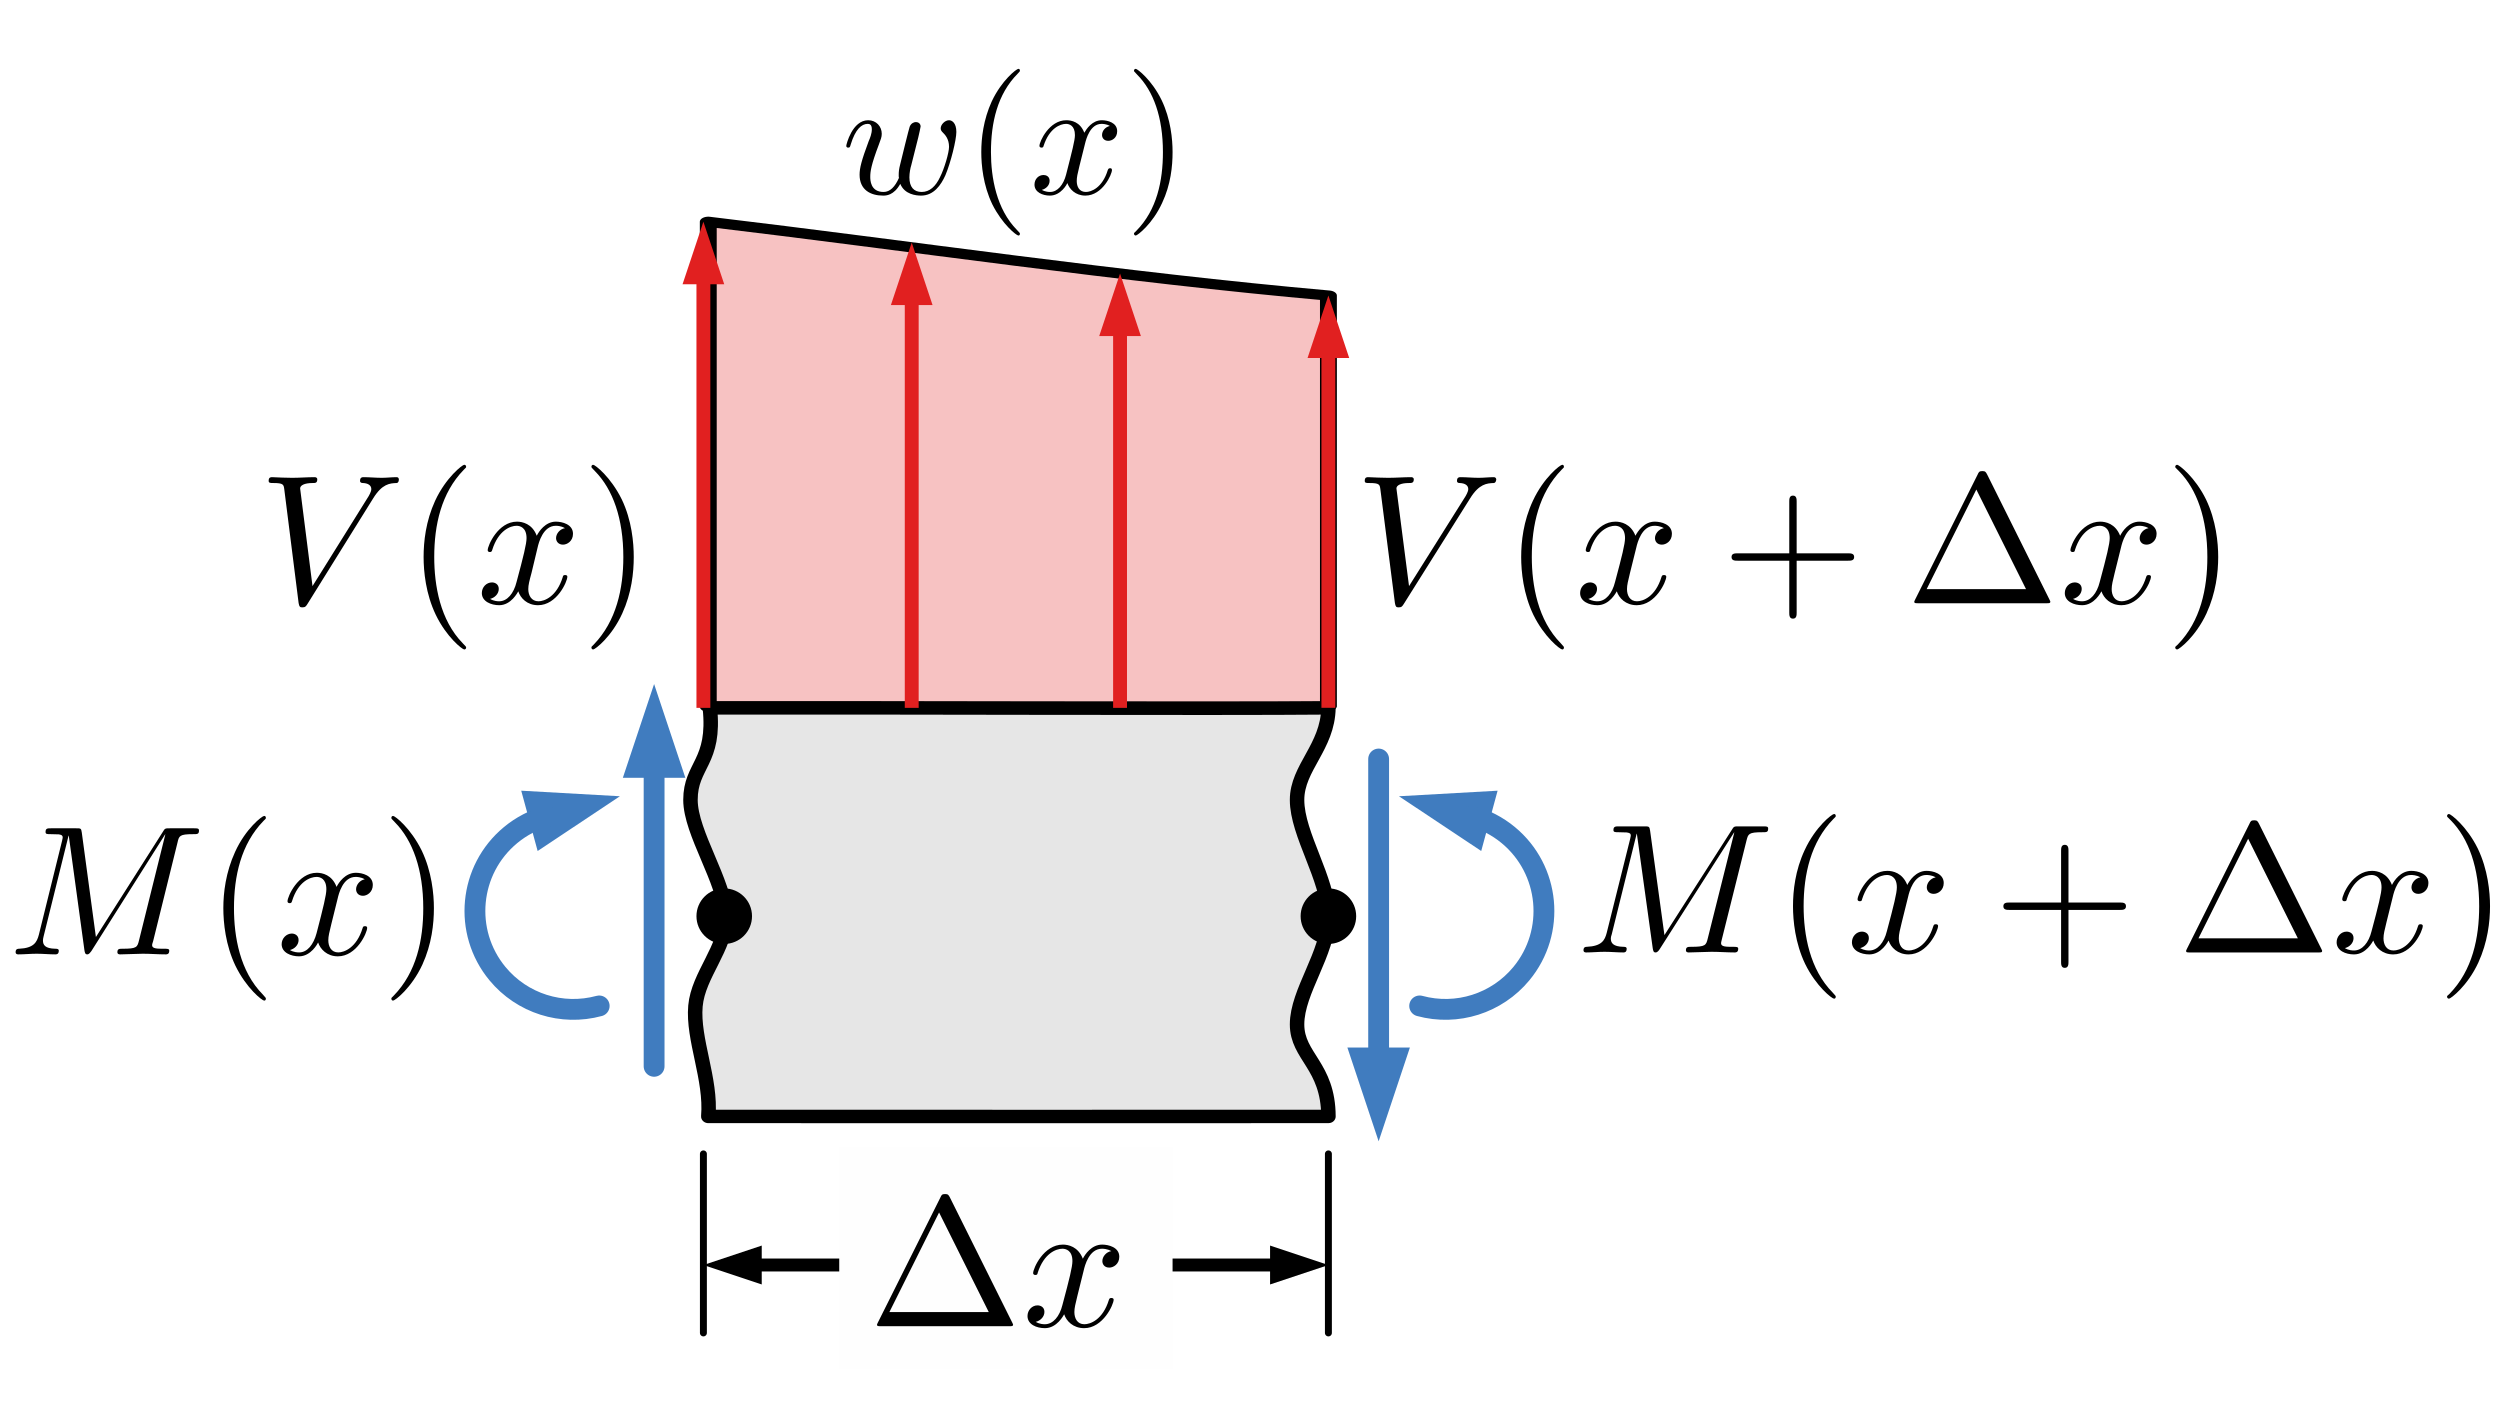
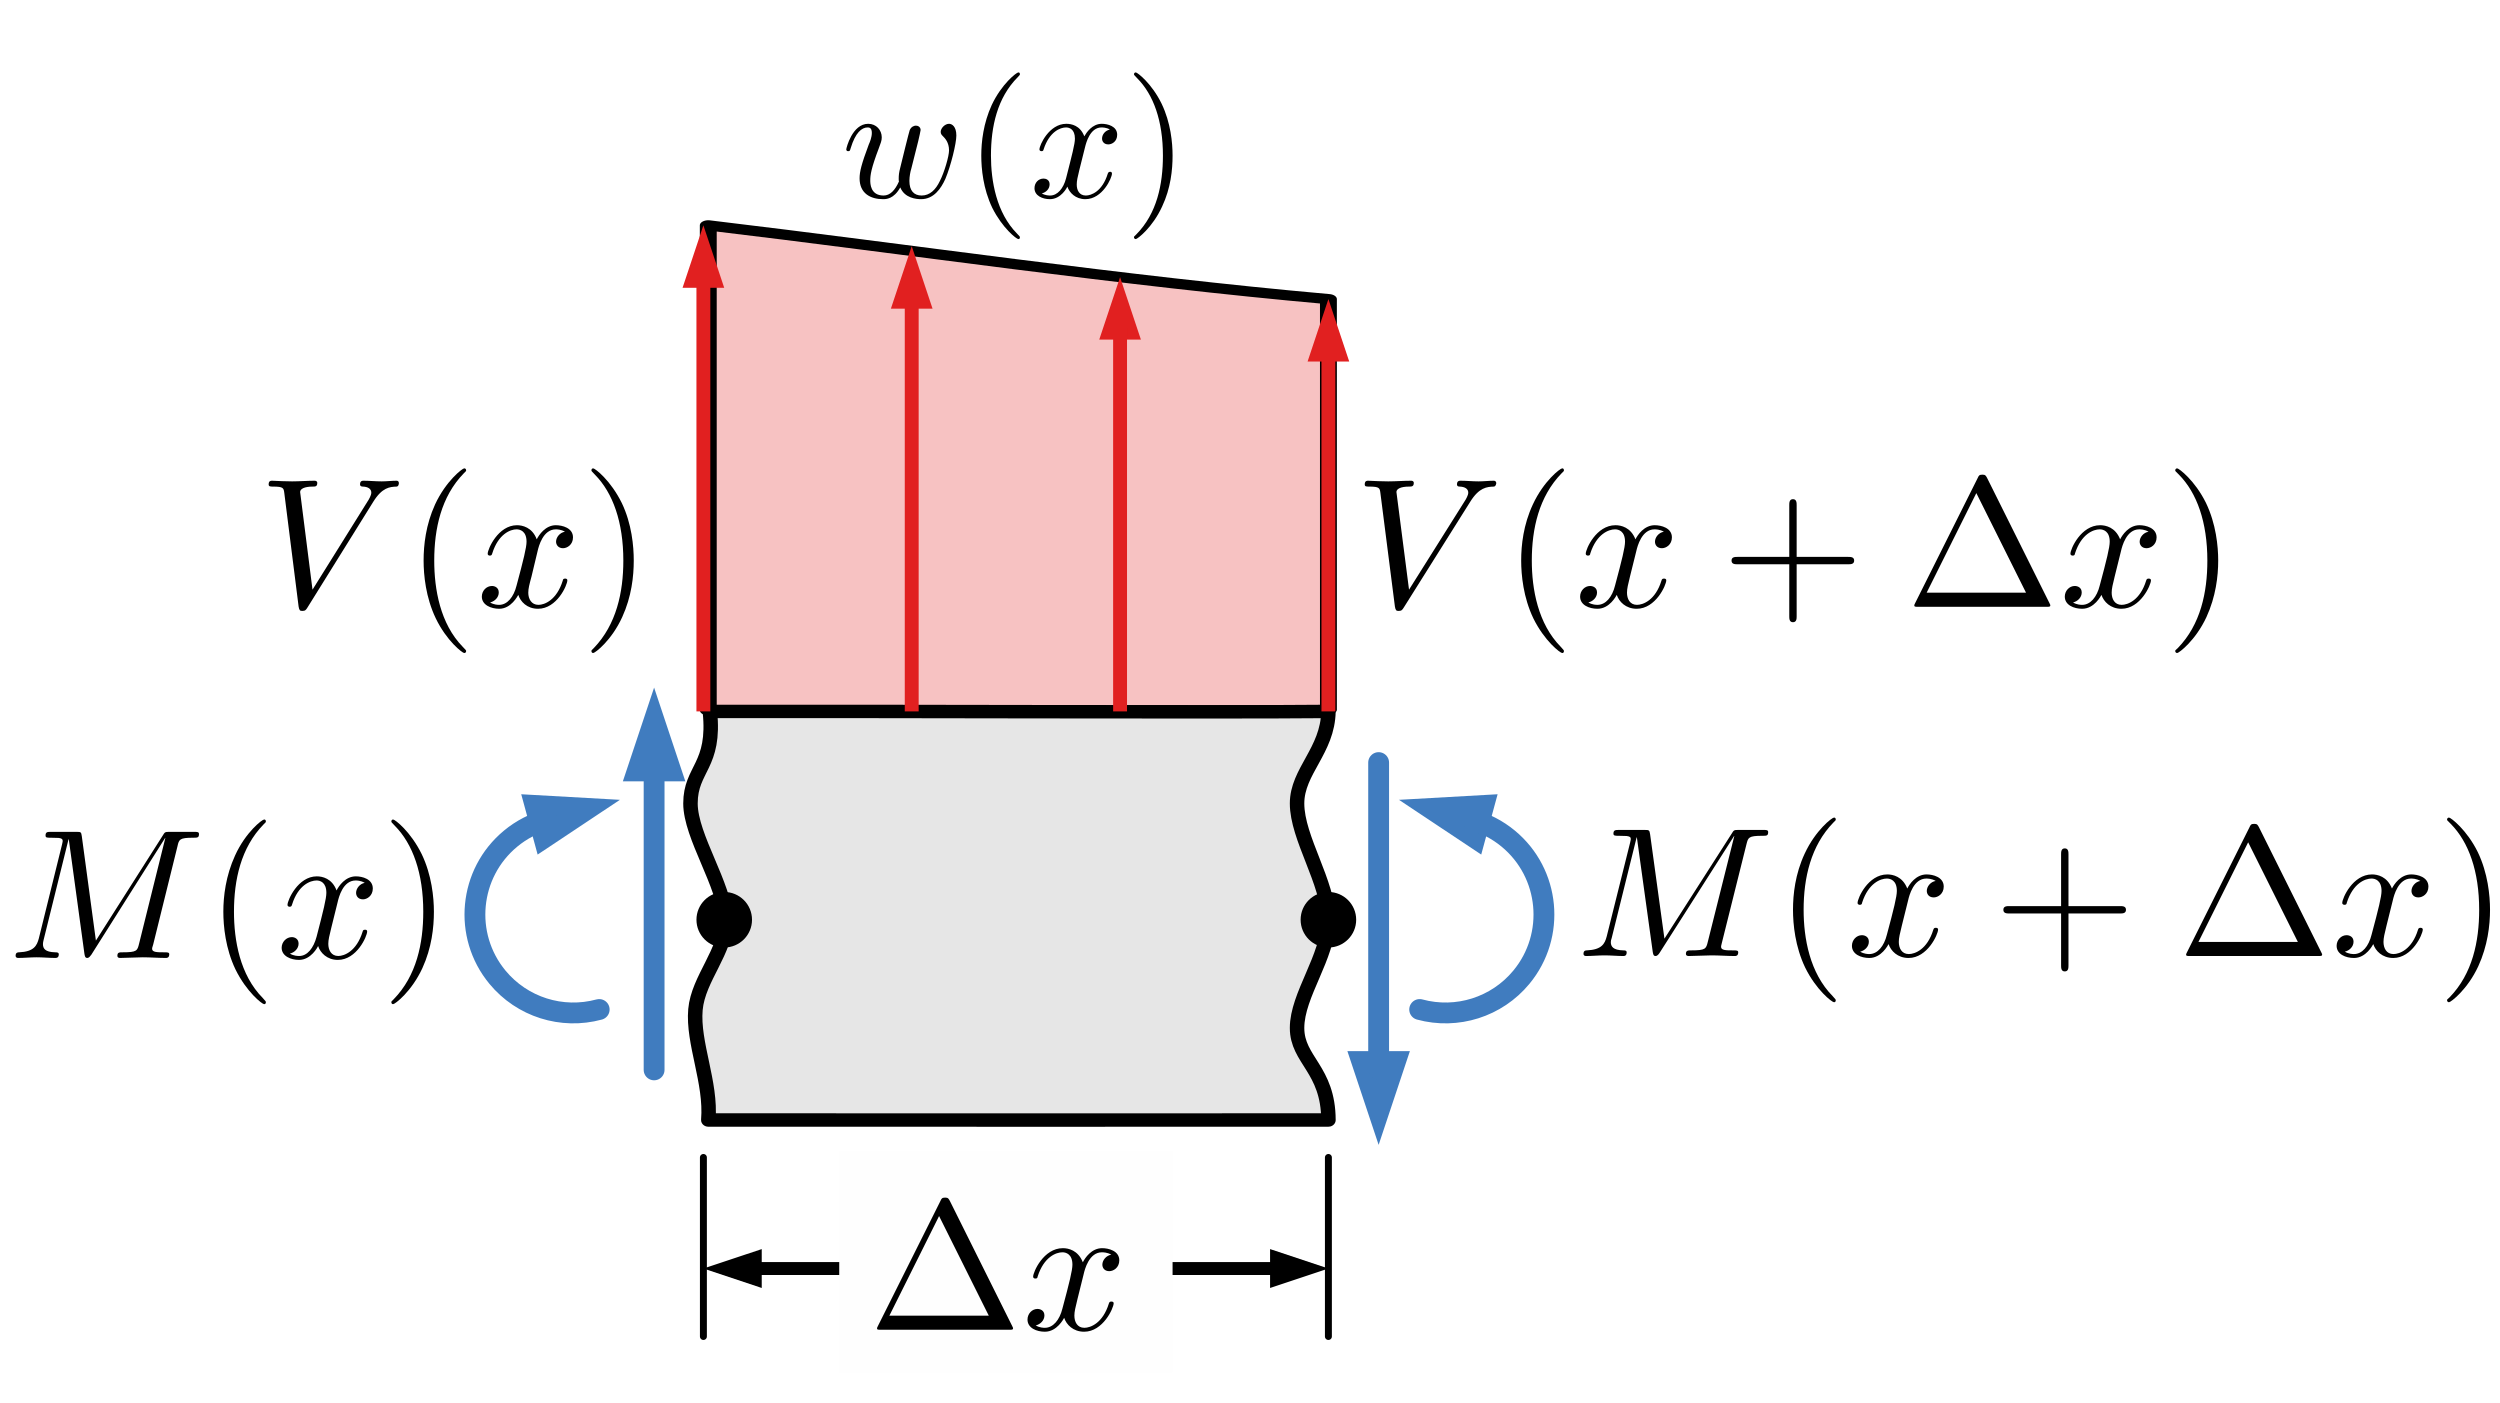
<svg xmlns="http://www.w3.org/2000/svg" width="100%" height="100%" viewBox="0 0 180 101" version="1.1" xml:space="preserve" style="fill-rule:evenodd;clip-rule:evenodd;stroke-linecap:round;stroke-linejoin:round;stroke-miterlimit:1.5;">
-   <g transform="matrix(1,0,0,1,0,-565)">
-     <g id="arbitrary-load-ex1" transform="matrix(1,0,0,0.833333,-660,561.489)">
+   <g transform="matrix(1,0,0,1,0,-2)">
+     <g id="arbitrary-load-ex1" transform="matrix(1,0,0,0.833333,-660,-1.25428)">
      <rect x="660" y="5" width="180" height="120" style="fill:none;" />
      <g transform="matrix(1.70096,0,0,1,-543.581,-6.23748)">
        <g transform="matrix(1.02157,0,0,1.25339,628.173,-678.676)">
          <path d="M107.087,598.527L107.087,565.097C115.393,566.743 124.239,568.926 132.783,570.184C132.783,598.689 132.783,598.527 132.783,598.527L107.087,598.527Z" style="fill:rgb(247,194,194);stroke:black;stroke-width:0.7px;" />
        </g>
        <g transform="matrix(0.839567,0,0,1.5901,457.541,-1643.79)">
          <path d="M333.541,1101C333.701,1098.96 332.746,1096.81 332.893,1095C333.032,1093.3 334.466,1091.83 334.427,1090.12C334.386,1088.25 332.642,1085.6 332.642,1083.8C332.642,1081.9 333.914,1081.77 333.619,1078.8C342.083,1078.78 359.271,1078.86 364.807,1078.8C364.775,1080.93 363.225,1082.05 363.225,1083.8C363.225,1085.69 364.807,1088.09 364.807,1090.12C364.807,1092.15 363.225,1094.19 363.225,1096C363.225,1097.75 364.8,1098.24 364.807,1101C355.211,1101.01 346.945,1101 333.541,1101Z" style="fill:rgb(230,230,230);stroke:black;stroke-width:0.73px;" />
        </g>
      </g>
      <g transform="matrix(2,0,0,2.4,673.645,-310.229)">
        <circle cx="41" cy="164" r="1" />
      </g>
      <g transform="matrix(2,0,0,2.4,630.145,-310.229)">
        <circle cx="41" cy="164" r="1" />
      </g>
      <g transform="matrix(-1.99996,-0.0197212,0.0175393,-3.99778,927.518,737.146)">
-         <g transform="matrix(-0.499989,0.00246647,-0.0026323,-0.300153,135.364,182.667)">
-           <path d="M52.145,20.465L50.645,15.965L49.145,20.465L52.145,20.465Z" style="fill:rgb(225,32,32);" />
-           <path d="M50.645,19.565L50.645,50.965" style="fill:none;stroke:rgb(225,32,32);stroke-width:1px;stroke-linecap:butt;" />
+         <g transform="matrix(-0.499989,0.00246647,-0.0026323,-0.300153,135.365,182.744)">
+           <path d="M52.145,20.722L50.645,16.222L49.145,20.722L52.145,20.722Z" style="fill:rgb(225,32,32);" />
+           <path d="M50.645,19.822L50.645,51.222" style="fill:none;stroke:rgb(225,32,32);stroke-width:1px;stroke-linecap:butt;" />
        </g>
      </g>
      <g transform="matrix(-1.99996,-0.018876,0.0175393,-3.82645,942.518,708.355)">
-         <g transform="matrix(-0.499989,0.00246647,-0.00275017,-0.313593,142.87,183.315)">
-           <path d="M67.145,21.965L65.645,17.465L64.145,21.965L67.145,21.965Z" style="fill:rgb(225,32,32);" />
-           <path d="M65.645,21.065L65.645,50.965" style="fill:none;stroke:rgb(225,32,32);stroke-width:1px;stroke-linecap:butt;" />
+         <g transform="matrix(-0.499989,0.00246647,-0.00275017,-0.313593,142.871,183.395)">
+           <path d="M67.145,22.222L65.645,17.722L64.145,22.222L67.145,22.222Z" style="fill:rgb(225,32,32);" />
+           <path d="M65.645,21.322L65.645,51.222" style="fill:none;stroke:rgb(225,32,32);stroke-width:1px;stroke-linecap:butt;" />
        </g>
      </g>
      <g transform="matrix(-1.99996,-0.0176195,0.0175393,-3.57172,957.518,665.552)">
-         <g transform="matrix(-0.499989,0.00246647,-0.0029463,-0.335958,150.38,184.418)">
-           <path d="M82.145,24.195L80.645,19.695L79.145,24.195L82.145,24.195Z" style="fill:rgb(225,32,32);" />
-           <path d="M80.645,23.295L80.645,50.965" style="fill:none;stroke:rgb(225,32,32);stroke-width:1px;stroke-linecap:butt;" />
+         <g transform="matrix(-0.499989,0.00246647,-0.0029463,-0.335958,150.38,184.504)">
+           <path d="M82.145,24.452L80.645,19.952L79.145,24.452L82.145,24.452Z" style="fill:rgb(225,32,32);" />
+           <path d="M80.645,23.552L80.645,51.222" style="fill:none;stroke:rgb(225,32,32);stroke-width:1px;stroke-linecap:butt;" />
        </g>
      </g>
      <g transform="matrix(-1.99996,-0.0167276,0.0175393,-3.39093,972.518,635.171)">
-         <g transform="matrix(-0.499989,0.00246647,-0.00310339,-0.35387,157.888,185.294)">
-           <path d="M97.145,25.778L95.645,21.278L94.145,25.778L97.145,25.778Z" style="fill:rgb(225,32,32);" />
-           <path d="M95.645,24.878L95.645,50.965" style="fill:none;stroke:rgb(225,32,32);stroke-width:1px;stroke-linecap:butt;" />
+         <g transform="matrix(-0.499989,0.00246647,-0.00310339,-0.35387,157.888,185.385)">
+           <path d="M97.145,26.035L95.645,21.535L94.145,26.035L97.145,26.035Z" style="fill:rgb(225,32,32);" />
+           <path d="M95.645,25.135L95.645,51.222" style="fill:none;stroke:rgb(225,32,32);stroke-width:1px;stroke-linecap:butt;" />
        </g>
      </g>
      <g id="surface1" transform="matrix(1.20188,0,0,1.44225,717.383,7.23591)">
        <g>
          <g id="glyph0-1" transform="matrix(1,0,0,1,2.656,9.513)">
            <g>
              <path d="M4.609,-3.375C4.656,-3.594 4.75,-3.969 4.75,-4.031C4.75,-4.203 4.609,-4.297 4.469,-4.297C4.344,-4.297 4.172,-4.219 4.094,-4.016C4.063,-3.953 3.594,-2.047 3.531,-1.781C3.453,-1.484 3.438,-1.313 3.438,-1.125C3.438,-1.016 3.438,-1 3.453,-0.953C3.219,-0.422 2.922,-0.109 2.531,-0.109C1.734,-0.109 1.734,-0.844 1.734,-1.016C1.734,-1.328 1.781,-1.719 2.25,-2.953C2.359,-3.25 2.422,-3.391 2.422,-3.594C2.422,-4.031 2.094,-4.406 1.609,-4.406C0.656,-4.406 0.297,-2.953 0.297,-2.875C0.297,-2.766 0.391,-2.766 0.406,-2.766C0.516,-2.766 0.516,-2.797 0.563,-2.953C0.844,-3.875 1.219,-4.188 1.578,-4.188C1.672,-4.188 1.828,-4.172 1.828,-3.859C1.828,-3.609 1.719,-3.328 1.641,-3.156C1.203,-1.984 1.094,-1.531 1.094,-1.141C1.094,-0.234 1.75,0.109 2.5,0.109C2.672,0.109 3.141,0.109 3.531,-0.594C3.797,0.047 4.484,0.109 4.781,0.109C5.531,0.109 5.969,-0.516 6.234,-1.109C6.563,-1.891 6.891,-3.234 6.891,-3.703C6.891,-4.25 6.625,-4.406 6.453,-4.406C6.203,-4.406 5.953,-4.141 5.953,-3.922C5.953,-3.797 6.016,-3.734 6.094,-3.656C6.203,-3.547 6.453,-3.297 6.453,-2.813C6.453,-2.469 6.172,-1.5 5.906,-0.984C5.656,-0.453 5.297,-0.109 4.813,-0.109C4.344,-0.109 4.078,-0.406 4.078,-0.984C4.078,-1.25 4.141,-1.563 4.188,-1.703L4.609,-3.375Z" style="fill-rule:nonzero;" />
            </g>
          </g>
          <g id="glyph1-1" transform="matrix(1,0,0,1,10.057,9.513)">
            <g>
              <path d="M3.297,2.391C3.297,2.359 3.297,2.344 3.125,2.172C1.891,0.922 1.563,-0.969 1.563,-2.5C1.563,-4.234 1.938,-5.969 3.172,-7.203C3.297,-7.328 3.297,-7.344 3.297,-7.375C3.297,-7.453 3.266,-7.484 3.203,-7.484C3.094,-7.484 2.203,-6.797 1.609,-5.531C1.109,-4.438 0.984,-3.328 0.984,-2.5C0.984,-1.719 1.094,-0.516 1.641,0.625C2.25,1.844 3.094,2.5 3.203,2.5C3.266,2.5 3.297,2.469 3.297,2.391Z" style="fill-rule:nonzero;" />
            </g>
          </g>
          <g id="glyph0-2" transform="matrix(1,0,0,1,13.931,9.513)">
            <g>
              <path d="M3.328,-3.016C3.391,-3.266 3.625,-4.188 4.313,-4.188C4.359,-4.188 4.609,-4.188 4.813,-4.063C4.531,-4 4.344,-3.766 4.344,-3.516C4.344,-3.359 4.453,-3.172 4.719,-3.172C4.938,-3.172 5.25,-3.344 5.25,-3.75C5.25,-4.266 4.672,-4.406 4.328,-4.406C3.75,-4.406 3.406,-3.875 3.281,-3.656C3.031,-4.313 2.5,-4.406 2.203,-4.406C1.172,-4.406 0.594,-3.125 0.594,-2.875C0.594,-2.766 0.703,-2.766 0.719,-2.766C0.797,-2.766 0.828,-2.797 0.844,-2.875C1.188,-3.938 1.844,-4.188 2.188,-4.188C2.375,-4.188 2.719,-4.094 2.719,-3.516C2.719,-3.203 2.547,-2.547 2.188,-1.141C2.031,-0.531 1.672,-0.109 1.234,-0.109C1.172,-0.109 0.953,-0.109 0.734,-0.234C0.984,-0.297 1.203,-0.5 1.203,-0.781C1.203,-1.047 0.984,-1.125 0.844,-1.125C0.531,-1.125 0.297,-0.875 0.297,-0.547C0.297,-0.094 0.781,0.109 1.219,0.109C1.891,0.109 2.25,-0.594 2.266,-0.641C2.391,-0.281 2.75,0.109 3.344,0.109C4.375,0.109 4.938,-1.172 4.938,-1.422C4.938,-1.531 4.859,-1.531 4.828,-1.531C4.734,-1.531 4.719,-1.484 4.688,-1.422C4.359,-0.344 3.688,-0.109 3.375,-0.109C2.984,-0.109 2.828,-0.422 2.828,-0.766C2.828,-0.984 2.875,-1.203 2.984,-1.641L3.328,-3.016Z" style="fill-rule:nonzero;" />
            </g>
          </g>
          <g id="glyph1-2" transform="matrix(1,0,0,1,19.625,9.513)">
            <g>
              <path d="M2.875,-2.5C2.875,-3.266 2.766,-4.469 2.219,-5.609C1.625,-6.828 0.766,-7.484 0.672,-7.484C0.609,-7.484 0.563,-7.438 0.563,-7.375C0.563,-7.344 0.563,-7.328 0.75,-7.141C1.734,-6.156 2.297,-4.578 2.297,-2.5C2.297,-0.781 1.938,0.969 0.703,2.219C0.563,2.344 0.563,2.359 0.563,2.391C0.563,2.453 0.609,2.5 0.672,2.5C0.766,2.5 1.672,1.813 2.25,0.547C2.766,-0.547 2.875,-1.656 2.875,-2.5Z" style="fill-rule:nonzero;" />
            </g>
          </g>
        </g>
      </g>
      <g transform="matrix(-0.361382,0.524428,0.437023,0.433658,768.004,-40.7815)">
-         <g transform="matrix(-1.12375,1.35896,1.35896,1.12375,172.325,-104.638)">
-           <path d="M107.828,56.93L100.724,57.33L106.648,61.272L107.828,56.93Z" style="fill:rgb(64,124,191);" />
-           <path d="M105.935,58.747C106.909,59.011 107.815,59.481 108.593,60.124C111.608,62.617 112.032,67.089 109.538,70.104C107.765,72.249 104.901,73.157 102.216,72.427C104.901,73.157 107.765,72.249 109.538,70.104C112.032,67.089 111.608,62.617 108.593,60.124C107.815,59.481 106.909,59.011 105.935,58.747Z" style="fill:none;stroke:rgb(64,124,191);stroke-width:1.5px;stroke-linecap:butt;" />
+         <g transform="matrix(-1.12375,1.35896,1.35896,1.12375,171.976,-104.926)">
+           <path d="M107.828,57.186L100.724,57.587L106.648,61.529L107.828,57.186Z" style="fill:rgb(64,124,191);" />
+           <path d="M105.935,59.003C106.909,59.268 107.815,59.738 108.593,60.381C111.608,62.874 112.032,67.346 109.538,70.361C107.765,72.506 104.901,73.414 102.216,72.684C104.901,73.414 107.765,72.506 109.538,70.361C112.032,67.346 111.608,62.874 108.593,60.381C107.815,59.738 106.909,59.268 105.935,59.003Z" style="fill:none;stroke:rgb(64,124,191);stroke-width:1.5px;stroke-linecap:butt;" />
        </g>
      </g>
      <g id="path17940" transform="matrix(-1.02231e-16,2.00348,1.66957,1.22678e-16,713.866,-118.978)">
-         <g transform="matrix(-3.66756e-17,0.598958,0.598958,3.66756e-17,61.4888,-32.2636)">
-           <path d="M97.012,75.424L99.262,82.174L101.512,75.424L97.012,75.424Z" style="fill:rgb(64,124,191);fill-rule:nonzero;" />
-           <path d="M99.262,76.774L99.262,54.649" style="fill:none;fill-rule:nonzero;stroke:rgb(64,124,191);stroke-width:1.5px;" />
+         <g transform="matrix(-3.66756e-17,0.598958,0.598958,3.66756e-17,61.3349,-32.2636)">
+           <path d="M97.012,75.681L99.262,82.431L101.512,75.681L97.012,75.681Z" style="fill:rgb(64,124,191);fill-rule:nonzero;" />
+           <path d="M99.262,77.031L99.262,54.906" style="fill:none;fill-rule:nonzero;stroke:rgb(64,124,191);stroke-width:1.5px;" />
        </g>
      </g>
      <g transform="matrix(0.361382,0.524428,-0.437023,0.433658,697.353,-40.7815)">
-         <g transform="matrix(1.12375,-1.35896,1.35896,1.12375,8.97957,92.8974)">
-           <path d="M38.71,61.272L44.633,57.33L37.529,56.93L38.71,61.272Z" style="fill:rgb(64,124,191);" />
-           <path d="M39.422,58.747C38.448,59.011 37.542,59.481 36.765,60.124C33.75,62.617 33.326,67.089 35.819,70.104C37.592,72.249 40.456,73.157 43.142,72.427C40.456,73.157 37.592,72.249 35.819,70.104C33.326,67.089 33.75,62.617 36.765,60.124C37.542,59.481 38.448,59.011 39.422,58.747Z" style="fill:none;stroke:rgb(64,124,191);stroke-width:1.5px;stroke-linecap:butt;" />
+         <g transform="matrix(1.12375,-1.35896,1.35896,1.12375,8.63042,92.6087)">
+           <path d="M38.71,61.529L44.633,57.587L37.529,57.186L38.71,61.529Z" style="fill:rgb(64,124,191);" />
+           <path d="M39.422,59.003C38.448,59.268 37.542,59.738 36.765,60.381C33.75,62.874 33.326,67.346 35.819,70.361C37.592,72.506 40.456,73.414 43.142,72.684C40.456,73.414 37.592,72.506 35.819,70.361C33.326,67.346 33.75,62.874 36.765,60.381C37.542,59.738 38.448,59.268 39.422,59.003Z" style="fill:none;stroke:rgb(64,124,191);stroke-width:1.5px;stroke-linecap:butt;" />
        </g>
      </g>
      <g id="path179401" transform="matrix(1.02231e-16,-2.00348,-1.66957,-1.22678e-16,752.491,285.112)">
-         <g transform="matrix(3.66756e-17,-0.598958,-0.598958,-3.66756e-17,140.205,55.3984)">
-           <path d="M49.346,55.999L47.096,49.249L44.846,55.999L49.346,55.999Z" style="fill:rgb(64,124,191);fill-rule:nonzero;" />
-           <path d="M47.096,54.649L47.096,76.774" style="fill:none;fill-rule:nonzero;stroke:rgb(64,124,191);stroke-width:1.5px;" />
+         <g transform="matrix(3.66756e-17,-0.598958,-0.598958,-3.66756e-17,140.359,55.3984)">
+           <path d="M49.346,56.256L47.096,49.506L44.846,56.256L49.346,56.256Z" style="fill:rgb(64,124,191);fill-rule:nonzero;" />
+           <path d="M47.096,54.906L47.096,77.031" style="fill:none;fill-rule:nonzero;stroke:rgb(64,124,191);stroke-width:1.5px;" />
        </g>
      </g>
      <g transform="matrix(1,0,0,1.2,446.218,-1217.29)">
        <path d="M264.427,1101L264.427,1113.89" style="fill:none;stroke:black;stroke-width:0.5px;" />
      </g>
      <g transform="matrix(1,0,0,1.2,446.218,-1217.29)">
        <path d="M309.427,1101L309.427,1113.89" style="fill:none;stroke:black;stroke-width:0.5px;" />
      </g>
      <g transform="matrix(1,0,0,1.2,446.218,-1214.89)">
-         <g transform="matrix(1,-0,-0,1,213.782,1015.92)">
-           <path d="M54.845,89.68L50.645,91.08L54.845,92.48L54.845,89.68Z" />
-           <path d="M91.445,89.68L95.645,91.08L91.445,92.48L91.445,89.68Z" />
-           <path d="M54.005,91.08L92.285,91.08" style="fill:none;stroke:black;stroke-width:0.93px;" />
+         <g transform="matrix(1,-0,-0,1,213.782,1015.66)">
+           <path d="M54.845,89.937L50.645,91.337L54.845,92.737L54.845,89.937Z" />
+           <path d="M91.445,89.937L95.645,91.337L91.445,92.737L91.445,89.937Z" />
+           <path d="M54.005,91.337L92.285,91.337" style="fill:none;stroke:black;stroke-width:0.93px;" />
        </g>
      </g>
      <g id="surface11" transform="matrix(1,0,0,1.2,676.187,40.8457)">
        <g>
          <g id="glyph0-11" transform="matrix(1,0,0,1,2.4222,12.9066)">
            <g>
              <path d="M8.266,-7.563C8.906,-8.594 9.453,-8.641 9.953,-8.656C10.109,-8.672 10.109,-8.906 10.109,-8.906C10.109,-9.016 10.047,-9.078 9.953,-9.078C9.609,-9.078 9.219,-9.031 8.875,-9.031C8.438,-9.031 7.984,-9.078 7.563,-9.078C7.484,-9.078 7.313,-9.078 7.313,-8.813C7.313,-8.672 7.438,-8.656 7.531,-8.656C7.875,-8.641 8.125,-8.5 8.125,-8.219C8.125,-8.016 7.938,-7.734 7.938,-7.719L3.891,-1.234L3,-8.266C3,-8.484 3.297,-8.656 3.906,-8.656C4.094,-8.656 4.234,-8.656 4.234,-8.922C4.234,-9.047 4.125,-9.078 4.047,-9.078C3.531,-9.078 2.953,-9.031 2.422,-9.031C2.188,-9.031 1.938,-9.047 1.703,-9.047C1.453,-9.047 1.203,-9.078 0.984,-9.078C0.891,-9.078 0.734,-9.078 0.734,-8.813C0.734,-8.656 0.859,-8.656 1.063,-8.656C1.797,-8.656 1.813,-8.547 1.859,-8.203L2.891,-0.016C2.938,0.25 2.984,0.297 3.156,0.297C3.375,0.297 3.422,0.219 3.531,0.047L8.266,-7.563Z" style="fill-rule:nonzero;" />
            </g>
          </g>
          <g id="glyph1-11" transform="matrix(1,0,0,1,13.0152,12.9066)">
            <g>
              <path d="M4.359,3.188C4.359,3.141 4.359,3.125 4.125,2.891C2.484,1.219 2.063,-1.281 2.063,-3.328C2.063,-5.625 2.563,-7.938 4.188,-9.609C4.359,-9.766 4.359,-9.781 4.359,-9.828C4.359,-9.922 4.297,-9.969 4.219,-9.969C4.094,-9.969 2.906,-9.063 2.125,-7.375C1.453,-5.906 1.297,-4.438 1.297,-3.328C1.297,-2.281 1.453,-0.672 2.172,0.828C2.953,2.453 4.094,3.328 4.219,3.328C4.297,3.328 4.359,3.281 4.359,3.188Z" style="fill-rule:nonzero;" />
            </g>
          </g>
          <g id="glyph0-21" transform="matrix(1,0,0,1,18.1302,12.9066)">
            <g>
              <path d="M4.391,-4.016C4.469,-4.359 4.781,-5.578 5.703,-5.578C5.766,-5.578 6.078,-5.578 6.359,-5.406C5.984,-5.344 5.719,-5 5.719,-4.688C5.719,-4.469 5.875,-4.219 6.219,-4.219C6.516,-4.219 6.938,-4.469 6.938,-5C6.938,-5.688 6.156,-5.875 5.703,-5.875C4.953,-5.875 4.484,-5.172 4.328,-4.859C4,-5.734 3.281,-5.875 2.906,-5.875C1.547,-5.875 0.797,-4.156 0.797,-3.828C0.797,-3.688 0.922,-3.688 0.953,-3.688C1.047,-3.688 1.094,-3.719 1.125,-3.844C1.563,-5.25 2.438,-5.578 2.875,-5.578C3.125,-5.578 3.594,-5.453 3.594,-4.688C3.594,-4.281 3.375,-3.391 2.875,-1.531C2.672,-0.703 2.203,-0.141 1.625,-0.141C1.547,-0.141 1.25,-0.141 0.969,-0.313C1.297,-0.391 1.594,-0.672 1.594,-1.031C1.594,-1.391 1.297,-1.5 1.109,-1.5C0.703,-1.5 0.375,-1.156 0.375,-0.734C0.375,-0.125 1.047,0.141 1.625,0.141C2.484,0.141 2.953,-0.781 3,-0.859C3.156,-0.375 3.625,0.141 4.422,0.141C5.781,0.141 6.531,-1.563 6.531,-1.906C6.531,-2.031 6.406,-2.031 6.375,-2.031C6.25,-2.031 6.219,-1.984 6.203,-1.891C5.766,-0.469 4.875,-0.141 4.453,-0.141C3.938,-0.141 3.719,-0.578 3.719,-1.016C3.719,-1.313 3.797,-1.609 3.953,-2.188L4.391,-4.016Z" style="fill-rule:nonzero;" />
            </g>
          </g>
          <g id="glyph1-21" transform="matrix(1,0,0,1,25.6463,12.9066)">
            <g>
              <path d="M3.797,-3.328C3.797,-4.359 3.656,-5.969 2.938,-7.469C2.141,-9.094 1.016,-9.969 0.875,-9.969C0.797,-9.969 0.75,-9.906 0.75,-9.828C0.75,-9.781 0.75,-9.766 1,-9.516C2.297,-8.203 3.047,-6.094 3.047,-3.328C3.047,-1.047 2.547,1.281 0.922,2.969C0.75,3.125 0.75,3.141 0.75,3.188C0.75,3.266 0.797,3.328 0.875,3.328C1.016,3.328 2.203,2.422 2.969,0.734C3.641,-0.734 3.797,-2.203 3.797,-3.328Z" style="fill-rule:nonzero;" />
            </g>
          </g>
        </g>
      </g>
      <g id="surface12" transform="matrix(1,0,0,1.2,720.425,103.309)">
        <g>
          <rect x="0" y="0" width="24" height="16" style="fill:rgb(254,254,254);" />
          <g id="glyph0-12" transform="matrix(1,0,0,1,2.09462,12.9066)">
            <g>
              <path d="M5.875,-9.266C5.781,-9.438 5.75,-9.516 5.531,-9.516C5.297,-9.516 5.266,-9.438 5.188,-9.266L0.688,-0.266C0.625,-0.141 0.625,-0.125 0.625,-0.109C0.625,0 0.703,0 0.922,0L10.141,0C10.344,0 10.422,0 10.422,-0.109C10.422,-0.125 10.422,-0.141 10.359,-0.266L5.875,-9.266ZM5.094,-8.188L8.672,-1.016L1.516,-1.016L5.094,-8.188Z" style="fill-rule:nonzero;" />
            </g>
          </g>
          <g id="glyph1-12" transform="matrix(1,0,0,1,13.164,12.9066)">
            <g>
              <path d="M4.438,-4.016C4.516,-4.359 4.828,-5.578 5.75,-5.578C5.813,-5.578 6.141,-5.578 6.422,-5.406C6.047,-5.344 5.781,-5 5.781,-4.688C5.781,-4.469 5.922,-4.219 6.281,-4.219C6.578,-4.219 7,-4.469 7,-5C7,-5.688 6.219,-5.875 5.766,-5.875C5,-5.875 4.531,-5.172 4.375,-4.859C4.031,-5.734 3.328,-5.875 2.938,-5.875C1.547,-5.875 0.797,-4.156 0.797,-3.828C0.797,-3.688 0.938,-3.688 0.953,-3.688C1.063,-3.688 1.109,-3.719 1.125,-3.844C1.578,-5.25 2.453,-5.578 2.906,-5.578C3.156,-5.578 3.625,-5.453 3.625,-4.688C3.625,-4.281 3.406,-3.391 2.906,-1.531C2.703,-0.703 2.234,-0.141 1.641,-0.141C1.563,-0.141 1.266,-0.141 0.984,-0.313C1.313,-0.391 1.609,-0.672 1.609,-1.031C1.609,-1.391 1.313,-1.5 1.109,-1.5C0.719,-1.5 0.391,-1.156 0.391,-0.734C0.391,-0.125 1.047,0.141 1.641,0.141C2.516,0.141 2.984,-0.781 3.031,-0.859C3.188,-0.375 3.672,0.141 4.469,0.141C5.828,0.141 6.594,-1.563 6.594,-1.906C6.594,-2.031 6.469,-2.031 6.422,-2.031C6.313,-2.031 6.281,-1.984 6.25,-1.891C5.813,-0.469 4.922,-0.141 4.484,-0.141C3.969,-0.141 3.766,-0.578 3.766,-1.016C3.766,-1.313 3.844,-1.609 3.984,-2.188L4.438,-4.016Z" style="fill-rule:nonzero;" />
            </g>
          </g>
        </g>
      </g>
      <g id="surface13" transform="matrix(1,0,0,1.2,755.18,40.8457)">
        <g>
          <g id="glyph0-13" transform="matrix(1,0,0,1,2.3319,12.9066)">
            <g>
              <path d="M8.344,-7.563C8.984,-8.594 9.547,-8.641 10.047,-8.656C10.203,-8.672 10.219,-8.906 10.219,-8.906C10.219,-9.016 10.141,-9.078 10.047,-9.078C9.703,-9.078 9.313,-9.031 8.953,-9.031C8.516,-9.031 8.063,-9.078 7.641,-9.078C7.563,-9.078 7.391,-9.078 7.391,-8.813C7.391,-8.672 7.5,-8.656 7.594,-8.656C7.953,-8.641 8.203,-8.5 8.203,-8.219C8.203,-8.016 8.016,-7.734 8.016,-7.719L3.938,-1.234L3.031,-8.266C3.031,-8.484 3.328,-8.656 3.938,-8.656C4.125,-8.656 4.281,-8.656 4.281,-8.922C4.281,-9.047 4.172,-9.078 4.094,-9.078C3.563,-9.078 2.984,-9.031 2.438,-9.031C2.203,-9.031 1.953,-9.047 1.719,-9.047C1.469,-9.047 1.219,-9.078 1,-9.078C0.906,-9.078 0.75,-9.078 0.75,-8.813C0.75,-8.656 0.859,-8.656 1.078,-8.656C1.813,-8.656 1.828,-8.547 1.875,-8.203L2.922,-0.016C2.969,0.25 3.016,0.297 3.188,0.297C3.406,0.297 3.453,0.219 3.563,0.047L8.344,-7.563Z" style="fill-rule:nonzero;" />
            </g>
          </g>
          <g id="glyph1-13" transform="matrix(1,0,0,1,13.0319,12.9066)">
            <g>
              <path d="M4.391,3.188C4.391,3.141 4.391,3.125 4.172,2.891C2.516,1.219 2.078,-1.281 2.078,-3.328C2.078,-5.625 2.594,-7.938 4.219,-9.609C4.391,-9.766 4.391,-9.781 4.391,-9.828C4.391,-9.922 4.344,-9.969 4.266,-9.969C4.125,-9.969 2.938,-9.063 2.156,-7.375C1.469,-5.906 1.313,-4.438 1.313,-3.328C1.313,-2.281 1.469,-0.672 2.188,0.828C2.984,2.453 4.125,3.328 4.266,3.328C4.344,3.328 4.391,3.281 4.391,3.188Z" style="fill-rule:nonzero;" />
            </g>
          </g>
          <g id="glyph0-22" transform="matrix(1,0,0,1,18.1972,12.9066)">
            <g>
              <path d="M4.438,-4.016C4.516,-4.359 4.828,-5.578 5.75,-5.578C5.813,-5.578 6.141,-5.578 6.422,-5.406C6.047,-5.344 5.781,-5 5.781,-4.688C5.781,-4.469 5.922,-4.219 6.281,-4.219C6.578,-4.219 7,-4.469 7,-5C7,-5.688 6.219,-5.875 5.766,-5.875C5,-5.875 4.531,-5.172 4.375,-4.859C4.031,-5.734 3.328,-5.875 2.938,-5.875C1.547,-5.875 0.797,-4.156 0.797,-3.828C0.797,-3.688 0.938,-3.688 0.953,-3.688C1.063,-3.688 1.109,-3.719 1.125,-3.844C1.578,-5.25 2.453,-5.578 2.906,-5.578C3.156,-5.578 3.625,-5.453 3.625,-4.688C3.625,-4.281 3.406,-3.391 2.906,-1.531C2.703,-0.703 2.234,-0.141 1.641,-0.141C1.563,-0.141 1.266,-0.141 0.984,-0.313C1.313,-0.391 1.609,-0.672 1.609,-1.031C1.609,-1.391 1.313,-1.5 1.109,-1.5C0.719,-1.5 0.391,-1.156 0.391,-0.734C0.391,-0.125 1.047,0.141 1.641,0.141C2.516,0.141 2.984,-0.781 3.031,-0.859C3.188,-0.375 3.672,0.141 4.469,0.141C5.828,0.141 6.594,-1.563 6.594,-1.906C6.594,-2.031 6.469,-2.031 6.422,-2.031C6.313,-2.031 6.281,-1.984 6.25,-1.891C5.813,-0.469 4.922,-0.141 4.484,-0.141C3.969,-0.141 3.766,-0.578 3.766,-1.016C3.766,-1.313 3.844,-1.609 3.984,-2.188L4.438,-4.016Z" style="fill-rule:nonzero;" />
            </g>
          </g>
          <g id="glyph1-22" transform="matrix(1,0,0,1,28.7412,12.9066)">
            <g>
              <path d="M5.438,-3.063L9.141,-3.063C9.328,-3.063 9.578,-3.063 9.578,-3.328C9.578,-3.594 9.328,-3.594 9.141,-3.594L5.438,-3.594L5.438,-7.313C5.438,-7.484 5.438,-7.75 5.172,-7.75C4.906,-7.75 4.906,-7.484 4.906,-7.313L4.906,-3.594L1.188,-3.594C1,-3.594 0.75,-3.594 0.75,-3.328C0.75,-3.063 1,-3.063 1.188,-3.063L4.906,-3.063L4.906,0.672C4.906,0.844 4.906,1.109 5.172,1.109C5.438,1.109 5.438,0.844 5.438,0.672L5.438,-3.063Z" style="fill-rule:nonzero;" />
            </g>
          </g>
          <g id="glyph1-3" transform="matrix(1,0,0,1,42.022,12.9066)">
            <g>
              <path d="M5.875,-9.266C5.781,-9.438 5.75,-9.516 5.531,-9.516C5.297,-9.516 5.266,-9.438 5.188,-9.266L0.688,-0.266C0.625,-0.141 0.625,-0.125 0.625,-0.109C0.625,0 0.703,0 0.922,0L10.141,0C10.344,0 10.422,0 10.422,-0.109C10.422,-0.125 10.422,-0.141 10.359,-0.266L5.875,-9.266ZM5.094,-8.188L8.672,-1.016L1.516,-1.016L5.094,-8.188Z" style="fill-rule:nonzero;" />
            </g>
          </g>
          <g id="glyph0-23" transform="matrix(1,0,0,1,53.0946,12.9066)">
            <g>
              <path d="M4.438,-4.016C4.516,-4.359 4.828,-5.578 5.75,-5.578C5.813,-5.578 6.141,-5.578 6.422,-5.406C6.047,-5.344 5.781,-5 5.781,-4.688C5.781,-4.469 5.922,-4.219 6.281,-4.219C6.578,-4.219 7,-4.469 7,-5C7,-5.688 6.219,-5.875 5.766,-5.875C5,-5.875 4.531,-5.172 4.375,-4.859C4.031,-5.734 3.328,-5.875 2.938,-5.875C1.547,-5.875 0.797,-4.156 0.797,-3.828C0.797,-3.688 0.938,-3.688 0.953,-3.688C1.063,-3.688 1.109,-3.719 1.125,-3.844C1.578,-5.25 2.453,-5.578 2.906,-5.578C3.156,-5.578 3.625,-5.453 3.625,-4.688C3.625,-4.281 3.406,-3.391 2.906,-1.531C2.703,-0.703 2.234,-0.141 1.641,-0.141C1.563,-0.141 1.266,-0.141 0.984,-0.313C1.313,-0.391 1.609,-0.672 1.609,-1.031C1.609,-1.391 1.313,-1.5 1.109,-1.5C0.719,-1.5 0.391,-1.156 0.391,-0.734C0.391,-0.125 1.047,0.141 1.641,0.141C2.516,0.141 2.984,-0.781 3.031,-0.859C3.188,-0.375 3.672,0.141 4.469,0.141C5.828,0.141 6.594,-1.563 6.594,-1.906C6.594,-2.031 6.469,-2.031 6.422,-2.031C6.313,-2.031 6.281,-1.984 6.25,-1.891C5.813,-0.469 4.922,-0.141 4.484,-0.141C3.969,-0.141 3.766,-0.578 3.766,-1.016C3.766,-1.313 3.844,-1.609 3.984,-2.188L4.438,-4.016Z" style="fill-rule:nonzero;" />
            </g>
          </g>
          <g id="glyph1-4" transform="matrix(1,0,0,1,60.6865,12.9066)">
            <g>
              <path d="M3.844,-3.328C3.844,-4.359 3.688,-5.969 2.969,-7.469C2.172,-9.094 1.016,-9.969 0.891,-9.969C0.813,-9.969 0.75,-9.906 0.75,-9.828C0.75,-9.781 0.75,-9.766 1.016,-9.516C2.313,-8.203 3.063,-6.094 3.063,-3.328C3.063,-1.047 2.578,1.281 0.938,2.969C0.75,3.125 0.75,3.141 0.75,3.188C0.75,3.266 0.813,3.328 0.891,3.328C1.016,3.328 2.219,2.422 3,0.734C3.672,-0.734 3.844,-2.203 3.844,-3.328Z" style="fill-rule:nonzero;" />
            </g>
          </g>
        </g>
      </g>
      <g id="surface14" transform="matrix(1,0,0,1.2,770.267,71.0173)">
        <g>
          <g id="glyph0-14" transform="matrix(1,0,0,1,3.18126,12.9066)">
            <g>
              <path d="M12.297,-8.047C12.422,-8.531 12.438,-8.656 13.438,-8.656C13.75,-8.656 13.859,-8.656 13.859,-8.922C13.859,-9.078 13.734,-9.078 13.5,-9.078L11.75,-9.078C11.406,-9.078 11.391,-9.078 11.234,-8.813L6.391,-1.25L5.359,-8.766C5.313,-9.078 5.281,-9.078 4.938,-9.078L3.125,-9.078C2.875,-9.078 2.719,-9.078 2.719,-8.813C2.719,-8.656 2.844,-8.656 3.109,-8.656C3.281,-8.656 3.516,-8.641 3.672,-8.641C3.891,-8.609 3.969,-8.563 3.969,-8.422C3.969,-8.375 3.953,-8.328 3.922,-8.172L2.234,-1.406C2.094,-0.875 1.875,-0.453 0.797,-0.406C0.734,-0.406 0.563,-0.406 0.563,-0.156C0.563,-0.047 0.641,0 0.75,0C1.172,0 1.641,-0.047 2.078,-0.047C2.531,-0.047 3,0 3.438,0C3.5,0 3.672,0 3.672,-0.266C3.672,-0.406 3.531,-0.406 3.438,-0.406C2.688,-0.422 2.531,-0.688 2.531,-1C2.531,-1.094 2.547,-1.156 2.594,-1.297L4.391,-8.547L4.406,-8.547L5.547,-0.313C5.578,-0.141 5.594,0 5.75,0C5.891,0 5.984,-0.141 6.047,-0.234L11.406,-8.641L11.422,-8.641L9.516,-1.031C9.391,-0.516 9.359,-0.406 8.313,-0.406C8.094,-0.406 7.938,-0.406 7.938,-0.156C7.938,0 8.109,0 8.141,0C8.516,0 9.422,-0.047 9.781,-0.047C10.328,-0.047 10.906,0 11.453,0C11.531,0 11.703,0 11.703,-0.266C11.703,-0.406 11.578,-0.406 11.328,-0.406C10.844,-0.406 10.469,-0.406 10.469,-0.656C10.469,-0.703 10.469,-0.734 10.531,-0.969L12.297,-8.047Z" style="fill-rule:nonzero;" />
            </g>
          </g>
          <g id="glyph1-14" transform="matrix(1,0,0,1,17.5159,12.9066)">
            <g>
              <path d="M4.391,3.188C4.391,3.141 4.391,3.125 4.172,2.891C2.516,1.219 2.078,-1.281 2.078,-3.328C2.078,-5.625 2.594,-7.938 4.219,-9.609C4.391,-9.766 4.391,-9.781 4.391,-9.828C4.391,-9.922 4.344,-9.969 4.266,-9.969C4.125,-9.969 2.938,-9.063 2.156,-7.375C1.469,-5.906 1.313,-4.438 1.313,-3.328C1.313,-2.281 1.469,-0.672 2.188,0.828C2.984,2.453 4.125,3.328 4.266,3.328C4.344,3.328 4.391,3.281 4.391,3.188Z" style="fill-rule:nonzero;" />
            </g>
          </g>
          <g id="glyph0-24" transform="matrix(1,0,0,1,22.6813,12.9066)">
            <g>
              <path d="M4.438,-4.016C4.516,-4.359 4.828,-5.578 5.75,-5.578C5.813,-5.578 6.141,-5.578 6.422,-5.406C6.047,-5.344 5.781,-5 5.781,-4.688C5.781,-4.469 5.922,-4.219 6.281,-4.219C6.578,-4.219 7,-4.469 7,-5C7,-5.688 6.219,-5.875 5.766,-5.875C5,-5.875 4.531,-5.172 4.375,-4.859C4.031,-5.734 3.328,-5.875 2.938,-5.875C1.547,-5.875 0.797,-4.156 0.797,-3.828C0.797,-3.688 0.938,-3.688 0.953,-3.688C1.063,-3.688 1.109,-3.719 1.125,-3.844C1.578,-5.25 2.453,-5.578 2.906,-5.578C3.156,-5.578 3.625,-5.453 3.625,-4.688C3.625,-4.281 3.406,-3.391 2.906,-1.531C2.703,-0.703 2.234,-0.141 1.641,-0.141C1.563,-0.141 1.266,-0.141 0.984,-0.313C1.313,-0.391 1.609,-0.672 1.609,-1.031C1.609,-1.391 1.313,-1.5 1.109,-1.5C0.719,-1.5 0.391,-1.156 0.391,-0.734C0.391,-0.125 1.047,0.141 1.641,0.141C2.516,0.141 2.984,-0.781 3.031,-0.859C3.188,-0.375 3.672,0.141 4.469,0.141C5.828,0.141 6.594,-1.563 6.594,-1.906C6.594,-2.031 6.469,-2.031 6.422,-2.031C6.313,-2.031 6.281,-1.984 6.25,-1.891C5.813,-0.469 4.922,-0.141 4.484,-0.141C3.969,-0.141 3.766,-0.578 3.766,-1.016C3.766,-1.313 3.844,-1.609 3.984,-2.188L4.438,-4.016Z" style="fill-rule:nonzero;" />
            </g>
          </g>
          <g id="glyph1-23" transform="matrix(1,0,0,1,33.2253,12.9066)">
            <g>
              <path d="M5.438,-3.063L9.141,-3.063C9.328,-3.063 9.578,-3.063 9.578,-3.328C9.578,-3.594 9.328,-3.594 9.141,-3.594L5.438,-3.594L5.438,-7.313C5.438,-7.484 5.438,-7.75 5.172,-7.75C4.906,-7.75 4.906,-7.484 4.906,-7.313L4.906,-3.594L1.188,-3.594C1,-3.594 0.75,-3.594 0.75,-3.328C0.75,-3.063 1,-3.063 1.188,-3.063L4.906,-3.063L4.906,0.672C4.906,0.844 4.906,1.109 5.172,1.109C5.438,1.109 5.438,0.844 5.438,0.672L5.438,-3.063Z" style="fill-rule:nonzero;" />
            </g>
          </g>
          <g id="glyph1-31" transform="matrix(1,0,0,1,46.5061,12.9066)">
            <g>
              <path d="M5.875,-9.266C5.781,-9.438 5.75,-9.516 5.531,-9.516C5.297,-9.516 5.266,-9.438 5.188,-9.266L0.688,-0.266C0.625,-0.141 0.625,-0.125 0.625,-0.109C0.625,0 0.703,0 0.922,0L10.141,0C10.344,0 10.422,0 10.422,-0.109C10.422,-0.125 10.422,-0.141 10.359,-0.266L5.875,-9.266ZM5.094,-8.188L8.672,-1.016L1.516,-1.016L5.094,-8.188Z" style="fill-rule:nonzero;" />
            </g>
          </g>
          <g id="glyph0-25" transform="matrix(1,0,0,1,57.5786,12.9066)">
            <g>
              <path d="M4.438,-4.016C4.516,-4.359 4.828,-5.578 5.75,-5.578C5.813,-5.578 6.141,-5.578 6.422,-5.406C6.047,-5.344 5.781,-5 5.781,-4.688C5.781,-4.469 5.922,-4.219 6.281,-4.219C6.578,-4.219 7,-4.469 7,-5C7,-5.688 6.219,-5.875 5.766,-5.875C5,-5.875 4.531,-5.172 4.375,-4.859C4.031,-5.734 3.328,-5.875 2.938,-5.875C1.547,-5.875 0.797,-4.156 0.797,-3.828C0.797,-3.688 0.938,-3.688 0.953,-3.688C1.063,-3.688 1.109,-3.719 1.125,-3.844C1.578,-5.25 2.453,-5.578 2.906,-5.578C3.156,-5.578 3.625,-5.453 3.625,-4.688C3.625,-4.281 3.406,-3.391 2.906,-1.531C2.703,-0.703 2.234,-0.141 1.641,-0.141C1.563,-0.141 1.266,-0.141 0.984,-0.313C1.313,-0.391 1.609,-0.672 1.609,-1.031C1.609,-1.391 1.313,-1.5 1.109,-1.5C0.719,-1.5 0.391,-1.156 0.391,-0.734C0.391,-0.125 1.047,0.141 1.641,0.141C2.516,0.141 2.984,-0.781 3.031,-0.859C3.188,-0.375 3.672,0.141 4.469,0.141C5.828,0.141 6.594,-1.563 6.594,-1.906C6.594,-2.031 6.469,-2.031 6.422,-2.031C6.313,-2.031 6.281,-1.984 6.25,-1.891C5.813,-0.469 4.922,-0.141 4.484,-0.141C3.969,-0.141 3.766,-0.578 3.766,-1.016C3.766,-1.313 3.844,-1.609 3.984,-2.188L4.438,-4.016Z" style="fill-rule:nonzero;" />
            </g>
          </g>
          <g id="glyph1-41" transform="matrix(1,0,0,1,65.1706,12.9066)">
            <g>
              <path d="M3.844,-3.328C3.844,-4.359 3.688,-5.969 2.969,-7.469C2.172,-9.094 1.016,-9.969 0.891,-9.969C0.813,-9.969 0.75,-9.906 0.75,-9.828C0.75,-9.781 0.75,-9.766 1.016,-9.516C2.313,-8.203 3.063,-6.094 3.063,-3.328C3.063,-1.047 2.578,1.281 0.938,2.969C0.75,3.125 0.75,3.141 0.75,3.188C0.75,3.266 0.813,3.328 0.891,3.328C1.016,3.328 2.219,2.422 3,0.734C3.672,-0.734 3.844,-2.203 3.844,-3.328Z" style="fill-rule:nonzero;" />
            </g>
          </g>
        </g>
      </g>
      <g id="surface15" transform="matrix(1,0,0,1.2,657.31,71.1839)">
        <g>
          <g id="glyph0-15" transform="matrix(1,0,0,1,3.2667,12.9066)">
            <g>
              <path d="M12.203,-8.047C12.313,-8.531 12.344,-8.656 13.328,-8.656C13.641,-8.656 13.75,-8.656 13.75,-8.922C13.75,-9.078 13.625,-9.078 13.391,-9.078L11.656,-9.078C11.313,-9.078 11.297,-9.078 11.141,-8.813L6.328,-1.25L5.313,-8.766C5.266,-9.078 5.25,-9.078 4.906,-9.078L3.094,-9.078C2.844,-9.078 2.703,-9.078 2.703,-8.813C2.703,-8.656 2.813,-8.656 3.078,-8.656C3.25,-8.656 3.484,-8.641 3.656,-8.641C3.859,-8.609 3.938,-8.563 3.938,-8.422C3.938,-8.375 3.922,-8.328 3.891,-8.172L2.219,-1.406C2.078,-0.875 1.859,-0.453 0.797,-0.406C0.719,-0.406 0.547,-0.406 0.547,-0.156C0.547,-0.047 0.625,0 0.734,0C1.156,0 1.625,-0.047 2.063,-0.047C2.5,-0.047 2.984,0 3.406,0C3.484,0 3.656,0 3.656,-0.266C3.656,-0.406 3.5,-0.406 3.406,-0.406C2.656,-0.422 2.516,-0.688 2.516,-1C2.516,-1.094 2.531,-1.156 2.563,-1.297L4.359,-8.547L4.375,-8.547L5.5,-0.313C5.531,-0.141 5.547,0 5.703,0C5.844,0 5.922,-0.141 6,-0.234L11.313,-8.641L11.328,-8.641L9.438,-1.031C9.313,-0.516 9.281,-0.406 8.25,-0.406C8.016,-0.406 7.875,-0.406 7.875,-0.156C7.875,0 8.031,0 8.078,0C8.438,0 9.344,-0.047 9.703,-0.047C10.25,-0.047 10.813,0 11.359,0C11.438,0 11.609,0 11.609,-0.266C11.609,-0.406 11.484,-0.406 11.234,-0.406C10.75,-0.406 10.375,-0.406 10.375,-0.656C10.375,-0.703 10.375,-0.734 10.453,-0.969L12.203,-8.047Z" style="fill-rule:nonzero;" />
            </g>
          </g>
          <g id="glyph1-15" transform="matrix(1,0,0,1,17.4734,12.9066)">
            <g>
              <path d="M4.359,3.188C4.359,3.141 4.359,3.125 4.141,2.891C2.484,1.219 2.063,-1.281 2.063,-3.328C2.063,-5.625 2.563,-7.938 4.188,-9.609C4.359,-9.766 4.359,-9.781 4.359,-9.828C4.359,-9.922 4.313,-9.969 4.234,-9.969C4.094,-9.969 2.906,-9.063 2.141,-7.375C1.469,-5.906 1.297,-4.438 1.297,-3.328C1.297,-2.281 1.453,-0.672 2.172,0.828C2.969,2.453 4.094,3.328 4.234,3.328C4.313,3.328 4.359,3.281 4.359,3.188Z" style="fill-rule:nonzero;" />
            </g>
          </g>
          <g id="glyph0-26" transform="matrix(1,0,0,1,22.5939,12.9066)">
            <g>
              <path d="M4.406,-4.016C4.484,-4.359 4.781,-5.578 5.703,-5.578C5.766,-5.578 6.078,-5.578 6.359,-5.406C6,-5.344 5.734,-5 5.734,-4.688C5.734,-4.469 5.875,-4.219 6.234,-4.219C6.516,-4.219 6.938,-4.469 6.938,-5C6.938,-5.688 6.172,-5.875 5.719,-5.875C4.953,-5.875 4.484,-5.172 4.328,-4.859C4,-5.734 3.297,-5.875 2.906,-5.875C1.547,-5.875 0.797,-4.156 0.797,-3.828C0.797,-3.688 0.922,-3.688 0.953,-3.688C1.047,-3.688 1.094,-3.719 1.125,-3.844C1.563,-5.25 2.438,-5.578 2.891,-5.578C3.141,-5.578 3.594,-5.453 3.594,-4.688C3.594,-4.281 3.375,-3.391 2.891,-1.531C2.672,-0.703 2.219,-0.141 1.641,-0.141C1.547,-0.141 1.25,-0.141 0.969,-0.313C1.297,-0.391 1.594,-0.672 1.594,-1.031C1.594,-1.391 1.297,-1.5 1.109,-1.5C0.719,-1.5 0.375,-1.156 0.375,-0.734C0.375,-0.125 1.047,0.141 1.625,0.141C2.484,0.141 2.969,-0.781 3,-0.859C3.156,-0.375 3.641,0.141 4.422,0.141C5.781,0.141 6.531,-1.563 6.531,-1.906C6.531,-2.031 6.422,-2.031 6.375,-2.031C6.25,-2.031 6.234,-1.984 6.203,-1.891C5.766,-0.469 4.875,-0.141 4.453,-0.141C3.938,-0.141 3.734,-0.578 3.734,-1.016C3.734,-1.313 3.813,-1.609 3.953,-2.188L4.406,-4.016Z" style="fill-rule:nonzero;" />
            </g>
          </g>
          <g id="glyph1-24" transform="matrix(1,0,0,1,30.1181,12.9066)">
            <g>
              <path d="M3.813,-3.328C3.813,-4.359 3.656,-5.969 2.938,-7.469C2.141,-9.094 1.016,-9.969 0.875,-9.969C0.797,-9.969 0.75,-9.906 0.75,-9.828C0.75,-9.781 0.75,-9.766 1,-9.516C2.297,-8.203 3.047,-6.094 3.047,-3.328C3.047,-1.047 2.563,1.281 0.922,2.969C0.75,3.125 0.75,3.141 0.75,3.188C0.75,3.266 0.797,3.328 0.875,3.328C1.016,3.328 2.203,2.422 2.984,0.734C3.656,-0.734 3.813,-2.203 3.813,-3.328Z" style="fill-rule:nonzero;" />
            </g>
          </g>
        </g>
      </g>
    </g>
  </g>
</svg>
